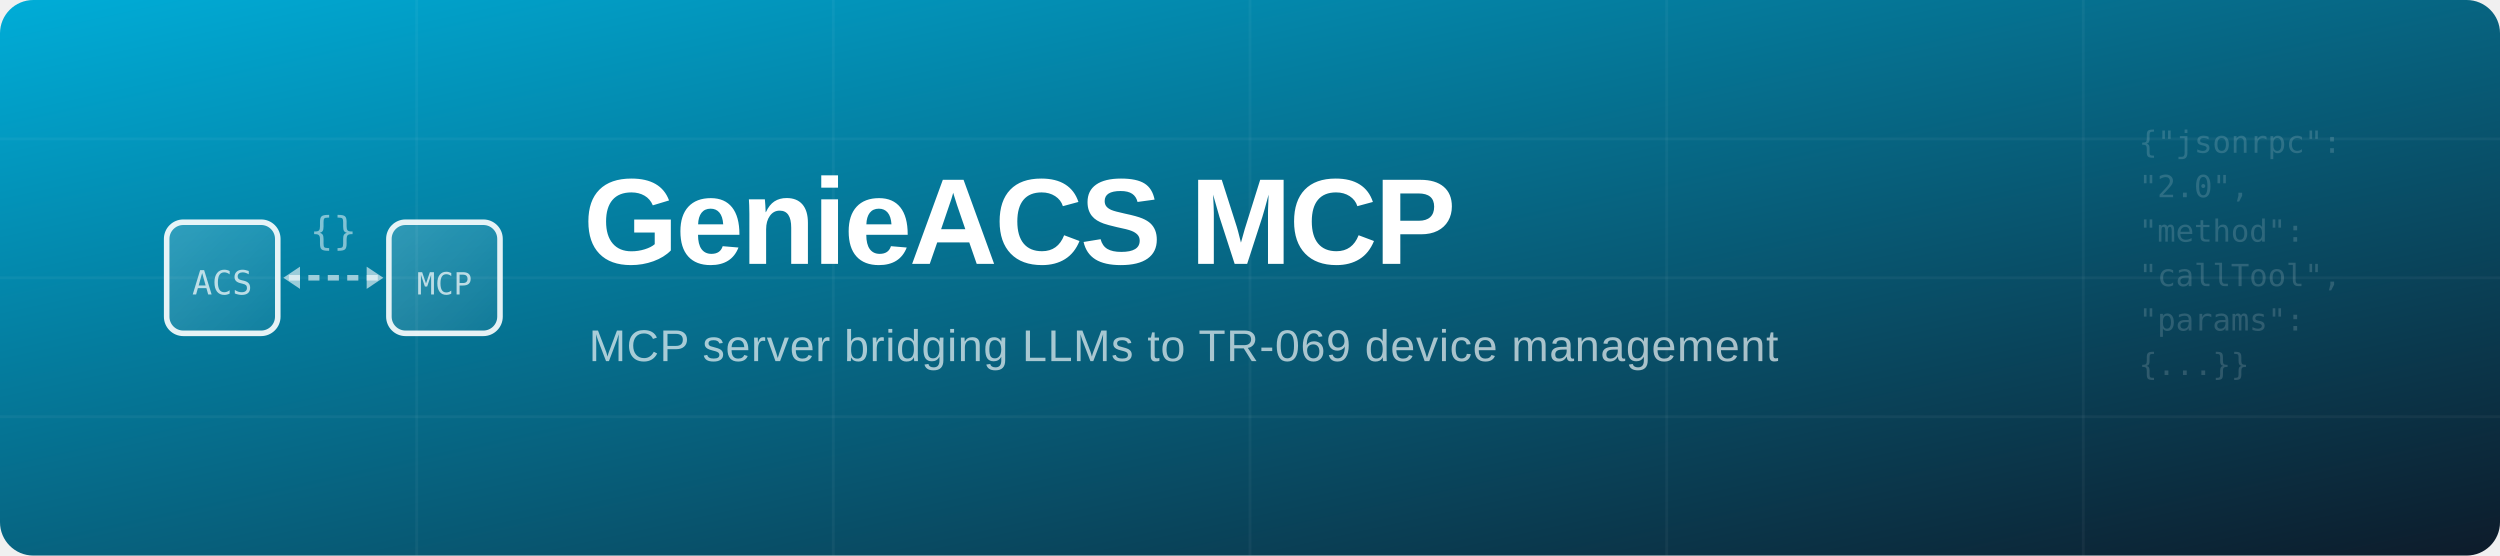
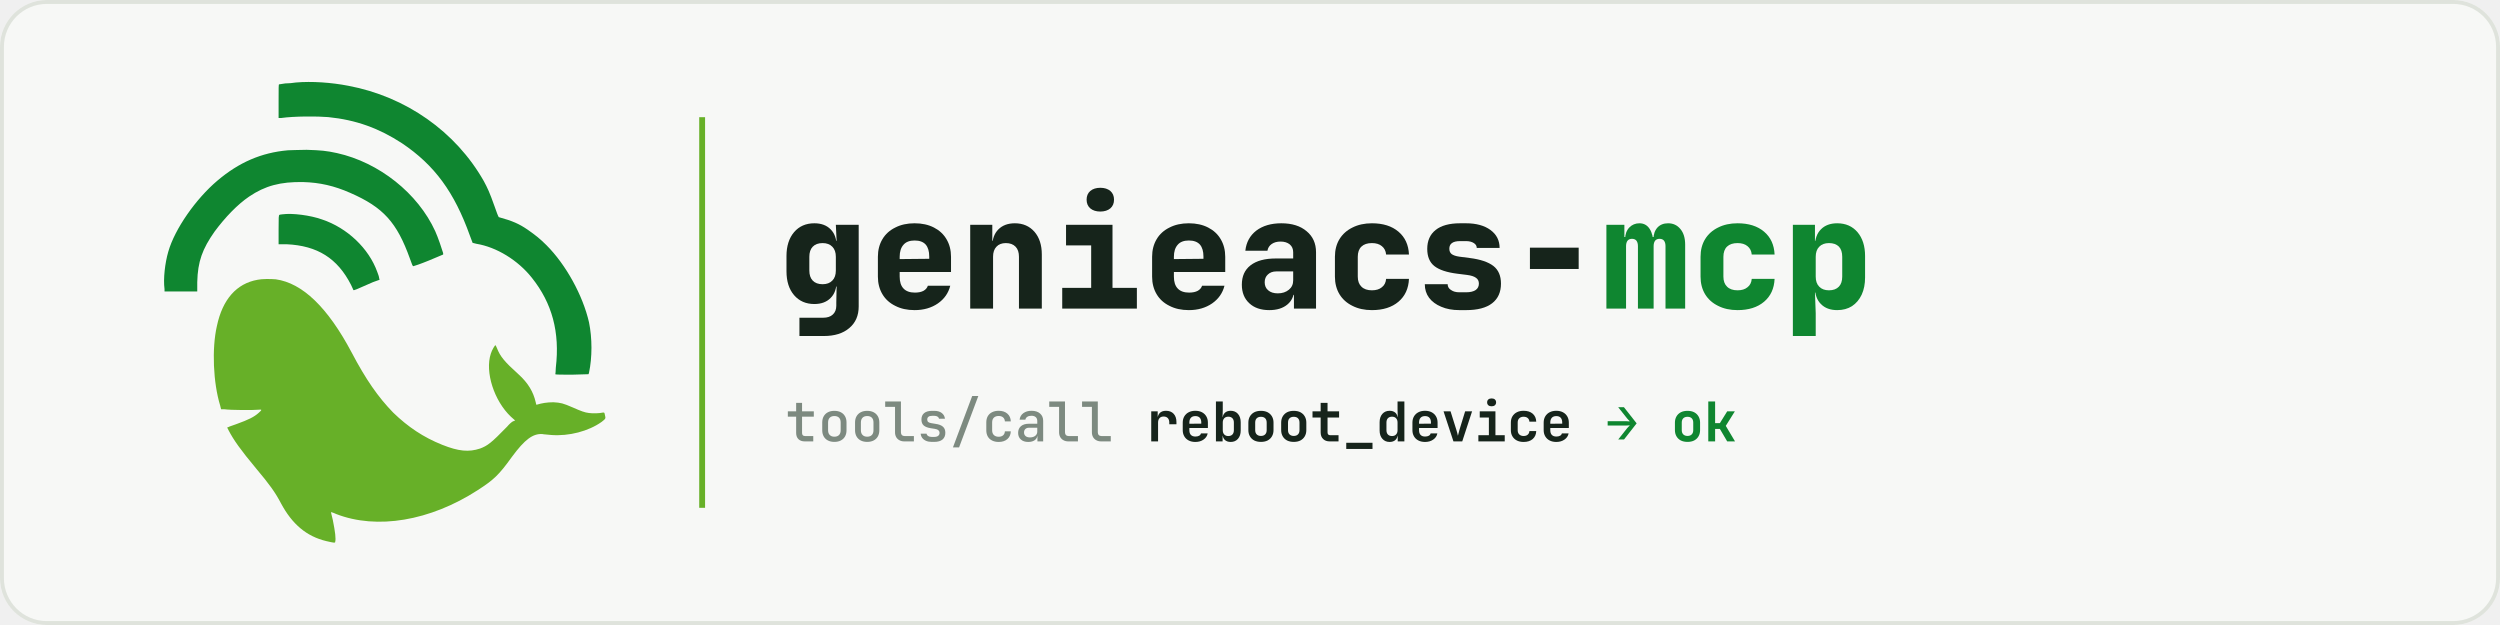
- <svg xmlns="http://www.w3.org/2000/svg" viewBox="0 0 900 200" width="900" height="200">
+ <svg xmlns="http://www.w3.org/2000/svg" viewBox="0 0 1280 320" width="1280" height="320" role="img" aria-label="genieacs-mcp">
  <defs>
-     <linearGradient id="bg" x1="0%" y1="0%" x2="100%" y2="100%">
-       <stop offset="0%" stop-color="#00ADD8" />
-       <stop offset="100%" stop-color="#0D1B2A" />
-     </linearGradient>
-     <linearGradient id="glow" x1="0%" y1="0%" x2="100%" y2="100%">
-       <stop offset="0%" stop-color="#ffffff" stop-opacity="0.2" />
-       <stop offset="100%" stop-color="#ffffff" stop-opacity="0.05" />
-     </linearGradient>
+     <path id="m800g" d="M145 -180V-60H300Q342 -60 364 -39Q387 -18 387 19V40L389 145H354L389 180Q389 109 350 70Q311 30 243 30Q160 30 110 88Q60 146 60 245V345Q60 443 110 502Q160 560 243 560Q311 560 350 520Q389 481 389 410L354 445H389L384 550H534V14Q534 -76 472 -128Q411 -180 305 -180ZM297 160Q338 160 361 184Q384 207 384 250V340Q384 383 361 406Q338 430 297 430Q255 430 232 406Q210 383 210 340V250Q210 207 232 184Q255 160 297 160Z" />
+     <path id="m800e" d="M301 -10Q228 -10 174 18Q119 45 90 94Q60 144 60 210V340Q60 406 90 456Q119 505 174 532Q228 560 301 560Q374 560 428 532Q481 505 510 456Q540 406 540 340V240H203V210Q203 158 228 132Q253 105 303 105Q338 105 360 117Q381 129 388 150H535Q517 78 454 34Q390 -10 301 -10ZM397 317V342Q397 393 374 420Q350 447 301 447Q252 447 228 419Q203 391 203 340V325L407 327Z" />
+     <path id="m800n" d="M66 0V550H211V445H255L211 410Q211 480 251 520Q291 560 359 560Q439 560 488 504Q536 448 536 355V0H386V340Q386 383 364 406Q341 430 300 430Q260 430 238 406Q216 383 216 340V0Z" />
+     <path id="m800i" d="M70 0V136H260V415H95V550H400V136H560V0ZM320 637Q279 637 254 658Q230 679 230 715Q230 751 254 772Q279 793 320 793Q361 793 386 772Q410 751 410 715Q410 679 386 658Q361 637 320 637Z" />
+     <path id="m800a" d="M229 -10Q146 -10 98 35Q49 80 49 157Q49 240 106 284Q164 329 272 329H386V370Q386 402 364 421Q341 440 303 440Q268 440 245 424Q222 408 217 380H72Q81 463 144 512Q208 560 308 560Q413 560 474 508Q536 457 536 370V0H391V90H367L392 125Q392 63 347 26Q303 -10 229 -10ZM285 100Q329 100 358 124Q386 147 386 185V244H275Q241 244 220 224Q199 205 199 173Q199 139 222 120Q245 100 285 100Z" />
+     <path id="m800c" d="M303 -10Q230 -10 175 18Q120 45 90 94Q60 144 60 210V340Q60 407 90 456Q120 505 175 532Q230 560 303 560Q412 560 477 505Q542 450 546 355H396Q393 390 368 410Q344 430 303 430Q258 430 234 407Q210 384 210 340V210Q210 167 234 144Q258 120 303 120Q344 120 368 140Q393 159 396 195H546Q542 100 477 45Q412 -10 303 -10Z" />
+     <path id="m800s" d="M277 -10Q209 -10 158 12Q107 33 78 71Q50 109 50 160H200Q200 136 222 122Q243 107 277 107H321Q362 107 384 122Q405 137 405 164Q405 189 386 202Q367 216 327 221L263 229Q160 242 113 279Q66 316 66 392Q66 472 121 516Q176 560 282 560H320Q421 560 481 516Q541 472 541 398H391Q391 418 372 430Q352 443 320 443H282Q245 443 228 430Q211 418 211 393Q211 370 226 358Q242 346 276 341L345 332Q449 319 500 280Q550 241 550 164Q550 80 492 35Q434 -10 321 -10Z" />
+     <path id="m800hyphen" d="M140 260V400H460V260Z" />
+     <path id="m800m" d="M42 0V550H160V470H184L165 456Q165 503 192 532Q219 560 259 560Q302 560 326 523Q350 486 350 425L332 470H360L351 456Q351 503 377 532Q403 560 447 560Q497 560 528 522Q559 485 559 420V0H430V410Q430 433 420 446Q410 458 391 458Q372 458 362 446Q352 433 352 410V0H249V410Q249 433 239 446Q229 458 210 458Q191 458 181 446Q171 433 171 410V0Z" />
+     <path id="m800p" d="M66 -180V550H211V445H246L211 410Q211 481 250 520Q289 560 357 560Q440 560 490 502Q540 443 540 345V205Q540 140 518 92Q495 43 454 16Q413 -10 357 -10Q289 -10 250 30Q211 69 211 140L246 105H211L216 -30V-180ZM303 120Q345 120 368 144Q390 167 390 210V340Q390 384 368 407Q345 430 303 430Q262 430 239 406Q216 383 216 340V210Q216 167 239 144Q262 120 303 120Z" />
+     <path id="m500t" d="M360 0Q285 0 243 41Q201 82 201 155V452H49V550H201V705H309V550H524V452H309V155Q309 98 364 98H514V0Z" />
+     <path id="m500o" d="M300 -9Q232 -9 182 17Q132 43 105 91Q78 139 78 204V346Q78 412 105 459Q132 507 182 533Q232 559 300 559Q368 559 418 533Q468 507 495 459Q522 412 522 346V204Q522 139 495 91Q468 43 418 17Q368 -9 300 -9ZM300 86Q355 86 385 117Q415 147 415 204V346Q415 404 385 434Q355 464 300 464Q246 464 216 434Q185 404 185 346V204Q185 147 216 117Q246 86 300 86Z" />
+     <path id="m500l" d="M379 0Q328 0 290 21Q252 41 230 79Q209 117 209 167V632H29V730H317V167Q317 135 335 116Q353 98 384 98H554V0Z" />
+     <path id="m500s" d="M281 -9Q222 -9 177 10Q133 29 107 63Q82 96 78 142H186Q190 115 215 99Q240 82 281 82H324Q373 82 398 102Q423 122 423 155Q423 187 400 205Q378 224 334 230L263 241Q175 255 134 291Q92 328 92 400Q92 476 141 517Q191 559 288 559H326Q412 559 463 520Q515 480 522 414H414Q410 438 387 453Q365 468 326 468H288Q241 468 220 450Q198 433 198 399Q198 369 217 354Q236 339 276 333L349 321Q442 308 485 269Q529 231 529 158Q529 79 478 35Q426 -9 324 -9Z" />
+     <path id="m500slash" d="M68 -110 420 830H532L180 -110Z" />
+     <path id="m500c" d="M304 -10Q236 -10 184 16Q133 41 105 90Q78 138 78 203V347Q78 413 105 461Q133 509 184 534Q236 560 304 560Q403 560 463 508Q523 456 526 366H418Q415 413 385 439Q355 465 304 465Q249 465 217 435Q185 404 185 348V203Q185 147 217 116Q249 85 304 85Q355 85 385 111Q415 137 418 184H526Q523 94 463 42Q403 -10 304 -10Z" />
+     <path id="m500a" d="M245 -10Q159 -10 110 35Q60 79 60 156Q60 234 112 279Q165 323 257 323H410V374Q410 419 382 444Q354 469 303 469Q258 469 228 450Q198 430 193 398H87Q96 472 155 516Q215 560 306 560Q404 560 461 510Q518 461 518 376V0H413V101H395L413 121Q413 61 367 25Q321 -10 245 -10ZM277 73Q335 73 373 102Q410 132 410 178V250H259Q217 250 193 227Q168 204 168 164Q168 122 197 97Q226 73 277 73Z" />
+     <path id="m700r" d="M94 0V550H212V445H243L206 381Q206 470 246 515Q286 560 364 560Q453 560 504 505Q555 450 555 353V313H424V344Q424 397 397 426Q369 455 321 455Q272 455 246 426Q219 397 219 344V0Z" />
+     <path id="m700e" d="M301 -10Q231 -10 179 17Q127 44 99 92Q70 141 70 206V344Q70 409 99 458Q127 506 179 533Q231 560 301 560Q370 560 422 533Q473 506 501 458Q530 409 530 344V245H191V206Q191 148 219 119Q247 89 302 89Q344 89 370 104Q396 118 403 146H526Q512 75 450 33Q389 -10 301 -10ZM409 315V345Q409 402 382 432Q355 463 301 463Q247 463 219 432Q191 401 191 344V323L418 325Z" />
+     <path id="m700b" d="M347 -10Q279 -10 239 28Q199 67 199 134L227 105H199V0H77V730H202V576L198 445H227L199 416Q199 483 239 522Q279 560 347 560Q430 560 480 503Q530 446 530 349V200Q530 104 480 47Q430 -10 347 -10ZM303 98Q351 98 378 126Q405 154 405 206V344Q405 396 378 424Q351 452 303 452Q256 452 229 423Q202 395 202 344V206Q202 155 229 127Q256 98 303 98Z" />
+     <path id="m700o" d="M300 -9Q230 -9 178 17Q127 44 99 92Q70 141 70 207V343Q70 409 99 458Q127 506 178 533Q230 559 300 559Q371 559 422 533Q473 506 501 458Q530 409 530 344V207Q530 141 501 92Q473 44 422 17Q371 -9 300 -9ZM300 100Q350 100 377 128Q405 155 405 207V343Q405 396 377 423Q350 450 300 450Q251 450 223 423Q195 396 195 343V207Q195 155 223 128Q251 100 300 100Z" />
+     <path id="m700t" d="M360 0Q281 0 237 44Q192 88 192 165V437H43V550H192V705H318V550H529V437H318V165Q318 113 369 113H519V0Z" />
+     <path id="m700underscore" d="M60 -138V-25H540V-138Z" />
+     <path id="m700d" d="M253 -10Q171 -10 121 47Q70 104 70 200V349Q70 446 120 503Q170 560 253 560Q321 560 361 522Q401 483 401 416L373 445H402L398 576V730H523V0H401V105H373L401 134Q401 67 361 28Q321 -10 253 -10ZM297 98Q345 98 371 127Q398 155 398 206V344Q398 395 371 423Q345 452 297 452Q249 452 222 424Q195 396 195 344V206Q195 154 222 126Q249 98 297 98Z" />
+     <path id="m700v" d="M220 0 39 550H167L272 216Q281 186 290 154Q298 122 302 103Q307 122 315 154Q323 186 331 215L434 550H561L381 0Z" />
+     <path id="m700i" d="M76 0V114H268V437H101V550H388V114H558V0ZM318 642Q280 642 258 661Q236 681 236 714Q236 747 258 767Q280 786 318 786Q356 786 378 767Q400 747 400 714Q400 681 378 661Q356 642 318 642Z" />
+     <path id="m700c" d="M303 -10Q233 -10 181 16Q128 43 99 92Q70 140 70 206V344Q70 411 99 459Q128 507 181 534Q233 560 303 560Q407 560 469 507Q531 453 534 361H409Q406 404 378 427Q351 451 303 451Q253 451 224 423Q195 396 195 345V206Q195 155 224 127Q253 99 303 99Q351 99 378 123Q406 146 409 189H534Q531 97 469 43Q407 -10 303 -10Z" />
+     <path id="m700arrowright" d="M233 35 395 240Q405 253 418 266Q431 278 440 285V294Q427 293 407 292Q387 290 370 290H40V370H370Q387 370 407 368Q427 367 440 365V374Q433 380 420 393Q408 406 395 421L233 625H338L570 330L339 35Z" />
+     <path id="m700k" d="M80 0V730H205V334H292L426 550H566L400 284L569 0H426L292 228H205V0Z" />
+     <g id="mk_0F8630_67B028">
+       <g transform="translate(0,1191) scale(1,-1)">
+         <path fill="#0F8630" d="M282 1190 c-6 -1 -16 -2 -23 -2 -6 -1 -12 -2 -13 -2 -1 0 -1 -7 -1 -36 l0 -36 5 0 c28 4 78 4 101 2 60 -6 109 -24 158 -56 70 -47 112 -105 145 -197 l6 -16 8 -2 c43 -7 89 -35 119 -73 43 -54 60 -116 51 -192 0 -7 -1 -14 -1 -14 0 -1 15 -1 36 -1 l35 1 1 3 c7 33 7 74 0 108 -13 57 -49 123 -91 165 -14 14 -23 21 -40 33 -19 13 -33 19 -62 27 -1 1 -5 11 -9 23 -11 31 -15 39 -23 54 -60 106 -167 181 -290 204 -36 7 -78 10 -112 7z M265 1045 c-57 -5 -105 -26 -151 -65 -46 -39 -91 -103 -105 -152 -7 -24 -11 -58 -8 -80 l0 -5 35 0 35 0 0 20 c1 44 11 71 37 108 23 31 49 58 74 75 34 23 67 32 116 31 35 -1 66 -8 100 -23 71 -31 100 -63 128 -141 4 -12 6 -16 7 -16 1 0 16 5 33 12 l31 13 0 3 c-2 7 -11 34 -17 47 -37 81 -120 147 -210 167 -23 5 -34 6 -65 7 -17 0 -35 -1 -40 -1z M253 908 c-3 0 -6 -1 -6 -1 -2 -1 -2 -5 -2 -32 l0 -31 17 0 c66 -3 109 -30 138 -87 2 -5 5 -10 5 -11 1 -1 4 0 42 17 l14 5 -1 4 c0 2 -2 8 -4 13 -18 50 -64 94 -118 112 -25 9 -64 14 -85 11z" />
+         <path fill="#67B028" d="M200 768 c-45 -8 -75 -42 -87 -99 -11 -48 -8 -121 7 -170 l2 -8 7 0 c14 -2 64 -2 72 -1 9 1 9 0 1 -7 -9 -8 -20 -14 -48 -24 -8 -3 -15 -5 -16 -6 l-3 -1 3 -6 c11 -21 25 -41 60 -83 27 -32 40 -50 52 -73 24 -45 55 -71 97 -81 17 -4 19 -4 19 -2 2 7 0 22 -5 47 -2 9 -4 16 -4 17 0 0 5 -1 11 -4 87 -34 201 -15 303 51 34 22 45 32 73 71 28 38 45 50 65 49 4 -1 12 -1 19 -2 38 -3 80 8 108 28 9 7 9 7 7 15 -1 5 -1 5 -4 5 -9 -2 -22 -2 -30 -1 -9 1 -17 4 -35 12 -21 9 -25 10 -41 11 -14 0 -25 -2 -35 -5 -2 -1 -2 0 -3 5 -5 22 -16 41 -37 60 -30 27 -39 38 -46 56 -1 3 -3 6 -3 6 -1 1 -8 -11 -10 -18 -13 -39 7 -101 43 -135 l9 -8 -5 -2 c-2 -1 -8 -6 -12 -11 -34 -35 -42 -41 -58 -47 -24 -8 -46 -6 -81 8 -40 16 -73 38 -105 69 -32 33 -58 70 -89 129 -51 96 -105 148 -162 156 -11 1 -30 1 -39 -1z" />
+       </g>
+     </g>
  </defs>
-   <rect width="900" height="200" rx="12" fill="url(#bg)" />
-   <g stroke="#ffffff" stroke-opacity="0.04" stroke-width="1">
-     <line x1="0" y1="50" x2="900" y2="50" />
-     <line x1="0" y1="100" x2="900" y2="100" />
-     <line x1="0" y1="150" x2="900" y2="150" />
-     <line x1="150" y1="0" x2="150" y2="200" />
-     <line x1="300" y1="0" x2="300" y2="200" />
-     <line x1="450" y1="0" x2="450" y2="200" />
-     <line x1="600" y1="0" x2="600" y2="200" />
-     <line x1="750" y1="0" x2="750" y2="200" />
+   <rect width="1280" height="320" rx="24" fill="#f7f8f6" />
+   <rect x="1" y="1" width="1278" height="318" rx="23" fill="none" stroke="#dfe3dc" stroke-width="2" />
+   <use href="#mk_0F8630_67B028" transform="translate(84.0,42.0) scale(0.23935)" />
+   <rect x="358" y="60" width="3" height="200" fill="#67B028" />
+   <g fill="#16241b">
+     <use href="#m800g" transform="matrix(0.078 0 0 -0.078 398.0 158.0)" />
+     <use href="#m800e" transform="matrix(0.078 0 0 -0.078 444.8 158.0)" />
+     <use href="#m800n" transform="matrix(0.078 0 0 -0.078 491.6 158.0)" />
+     <use href="#m800i" transform="matrix(0.078 0 0 -0.078 538.4 158.0)" />
+     <use href="#m800e" transform="matrix(0.078 0 0 -0.078 585.2 158.0)" />
+     <use href="#m800a" transform="matrix(0.078 0 0 -0.078 632.0 158.0)" />
+     <use href="#m800c" transform="matrix(0.078 0 0 -0.078 678.8 158.0)" />
+     <use href="#m800s" transform="matrix(0.078 0 0 -0.078 725.6 158.0)" />
+     <use href="#m800hyphen" transform="matrix(0.078 0 0 -0.078 772.4 158.0)" />
  </g>
-   <g transform="translate(60, 60)">
-     <rect x="0" y="20" width="40" height="40" rx="6" fill="url(#glow)" stroke="#ffffff" stroke-width="2" opacity="0.9" />
-     <text x="20" y="46" text-anchor="middle" font-family="monospace" font-size="12" fill="#ffffff" opacity="0.7">ACS</text>
-     <line x1="44" y1="40" x2="76" y2="40" stroke="#ffffff" stroke-width="2" stroke-dasharray="4,3" opacity="0.6" />
-     <text x="60" y="28" text-anchor="middle" font-family="monospace" font-size="14" fill="#ffffff" opacity="0.5">{}</text>
-     <rect x="80" y="20" width="40" height="40" rx="6" fill="url(#glow)" stroke="#ffffff" stroke-width="2" opacity="0.9" />
-     <text x="100" y="46" text-anchor="middle" font-family="monospace" font-size="11" fill="#ffffff" opacity="0.7">MCP</text>
-     <polygon points="72,36 78,40 72,44" fill="#ffffff" opacity="0.6" />
-     <polygon points="48,36 42,40 48,44" fill="#ffffff" opacity="0.6" />
+   <g fill="#0F8630">
+     <use href="#m800m" transform="matrix(0.078 0 0 -0.078 819.2 158.0)" />
+     <use href="#m800c" transform="matrix(0.078 0 0 -0.078 866.0 158.0)" />
+     <use href="#m800p" transform="matrix(0.078 0 0 -0.078 912.8 158.0)" />
  </g>
-   <text x="210" y="95" font-family="'Segoe UI', 'Helvetica Neue', Arial, sans-serif" font-size="44" font-weight="700" fill="#ffffff" letter-spacing="-1">
-     GenieACS MCP
-   </text>
-   <text x="212" y="130" font-family="'Segoe UI', 'Helvetica Neue', Arial, sans-serif" font-size="16" fill="#ffffff" opacity="0.65" letter-spacing="0.3">
-     MCP server bridging LLMs to TR-069 device management
-   </text>
-   <g transform="translate(770, 55)" opacity="0.15">
-     <text x="0" y="0" font-family="monospace" font-size="11" fill="#ffffff">{"jsonrpc":</text>
-     <text x="0" y="16" font-family="monospace" font-size="11" fill="#ffffff"> "2.0",</text>
-     <text x="0" y="32" font-family="monospace" font-size="11" fill="#ffffff"> "method":</text>
-     <text x="0" y="48" font-family="monospace" font-size="11" fill="#ffffff"> "callTool",</text>
-     <text x="0" y="64" font-family="monospace" font-size="11" fill="#ffffff"> "params":</text>
-     <text x="0" y="80" font-family="monospace" font-size="11" fill="#ffffff"> {...}}</text>
+   <g fill="#7d8a80">
+     <use href="#m500t" transform="matrix(0.028 0 0 -0.028 402.0 226.0)" />
+     <use href="#m500o" transform="matrix(0.028 0 0 -0.028 418.8 226.0)" />
+     <use href="#m500o" transform="matrix(0.028 0 0 -0.028 435.6 226.0)" />
+     <use href="#m500l" transform="matrix(0.028 0 0 -0.028 452.4 226.0)" />
+     <use href="#m500s" transform="matrix(0.028 0 0 -0.028 469.2 226.0)" />
+     <use href="#m500slash" transform="matrix(0.028 0 0 -0.028 486.0 226.0)" />
+     <use href="#m500c" transform="matrix(0.028 0 0 -0.028 502.8 226.0)" />
+     <use href="#m500a" transform="matrix(0.028 0 0 -0.028 519.6 226.0)" />
+     <use href="#m500l" transform="matrix(0.028 0 0 -0.028 536.4 226.0)" />
+     <use href="#m500l" transform="matrix(0.028 0 0 -0.028 553.2 226.0)" />
+   </g>
+   <g fill="#16241b">
+     <use href="#m700r" transform="matrix(0.028 0 0 -0.028 586.8 226.0)" />
+     <use href="#m700e" transform="matrix(0.028 0 0 -0.028 603.6 226.0)" />
+     <use href="#m700b" transform="matrix(0.028 0 0 -0.028 620.4 226.0)" />
+     <use href="#m700o" transform="matrix(0.028 0 0 -0.028 637.2 226.0)" />
+     <use href="#m700o" transform="matrix(0.028 0 0 -0.028 654.0 226.0)" />
+     <use href="#m700t" transform="matrix(0.028 0 0 -0.028 670.8 226.0)" />
+     <use href="#m700underscore" transform="matrix(0.028 0 0 -0.028 687.6 226.0)" />
+     <use href="#m700d" transform="matrix(0.028 0 0 -0.028 704.4 226.0)" />
+     <use href="#m700e" transform="matrix(0.028 0 0 -0.028 721.2 226.0)" />
+     <use href="#m700v" transform="matrix(0.028 0 0 -0.028 738.0 226.0)" />
+     <use href="#m700i" transform="matrix(0.028 0 0 -0.028 754.8 226.0)" />
+     <use href="#m700c" transform="matrix(0.028 0 0 -0.028 771.6 226.0)" />
+     <use href="#m700e" transform="matrix(0.028 0 0 -0.028 788.4 226.0)" />
+   </g>
+   <g fill="#0F8630">
+     <use href="#m700arrowright" transform="matrix(0.028 0 0 -0.028 822.0 226.0)" />
+     <use href="#m700o" transform="matrix(0.028 0 0 -0.028 855.6 226.0)" />
+     <use href="#m700k" transform="matrix(0.028 0 0 -0.028 872.4 226.0)" />
  </g>
</svg>
